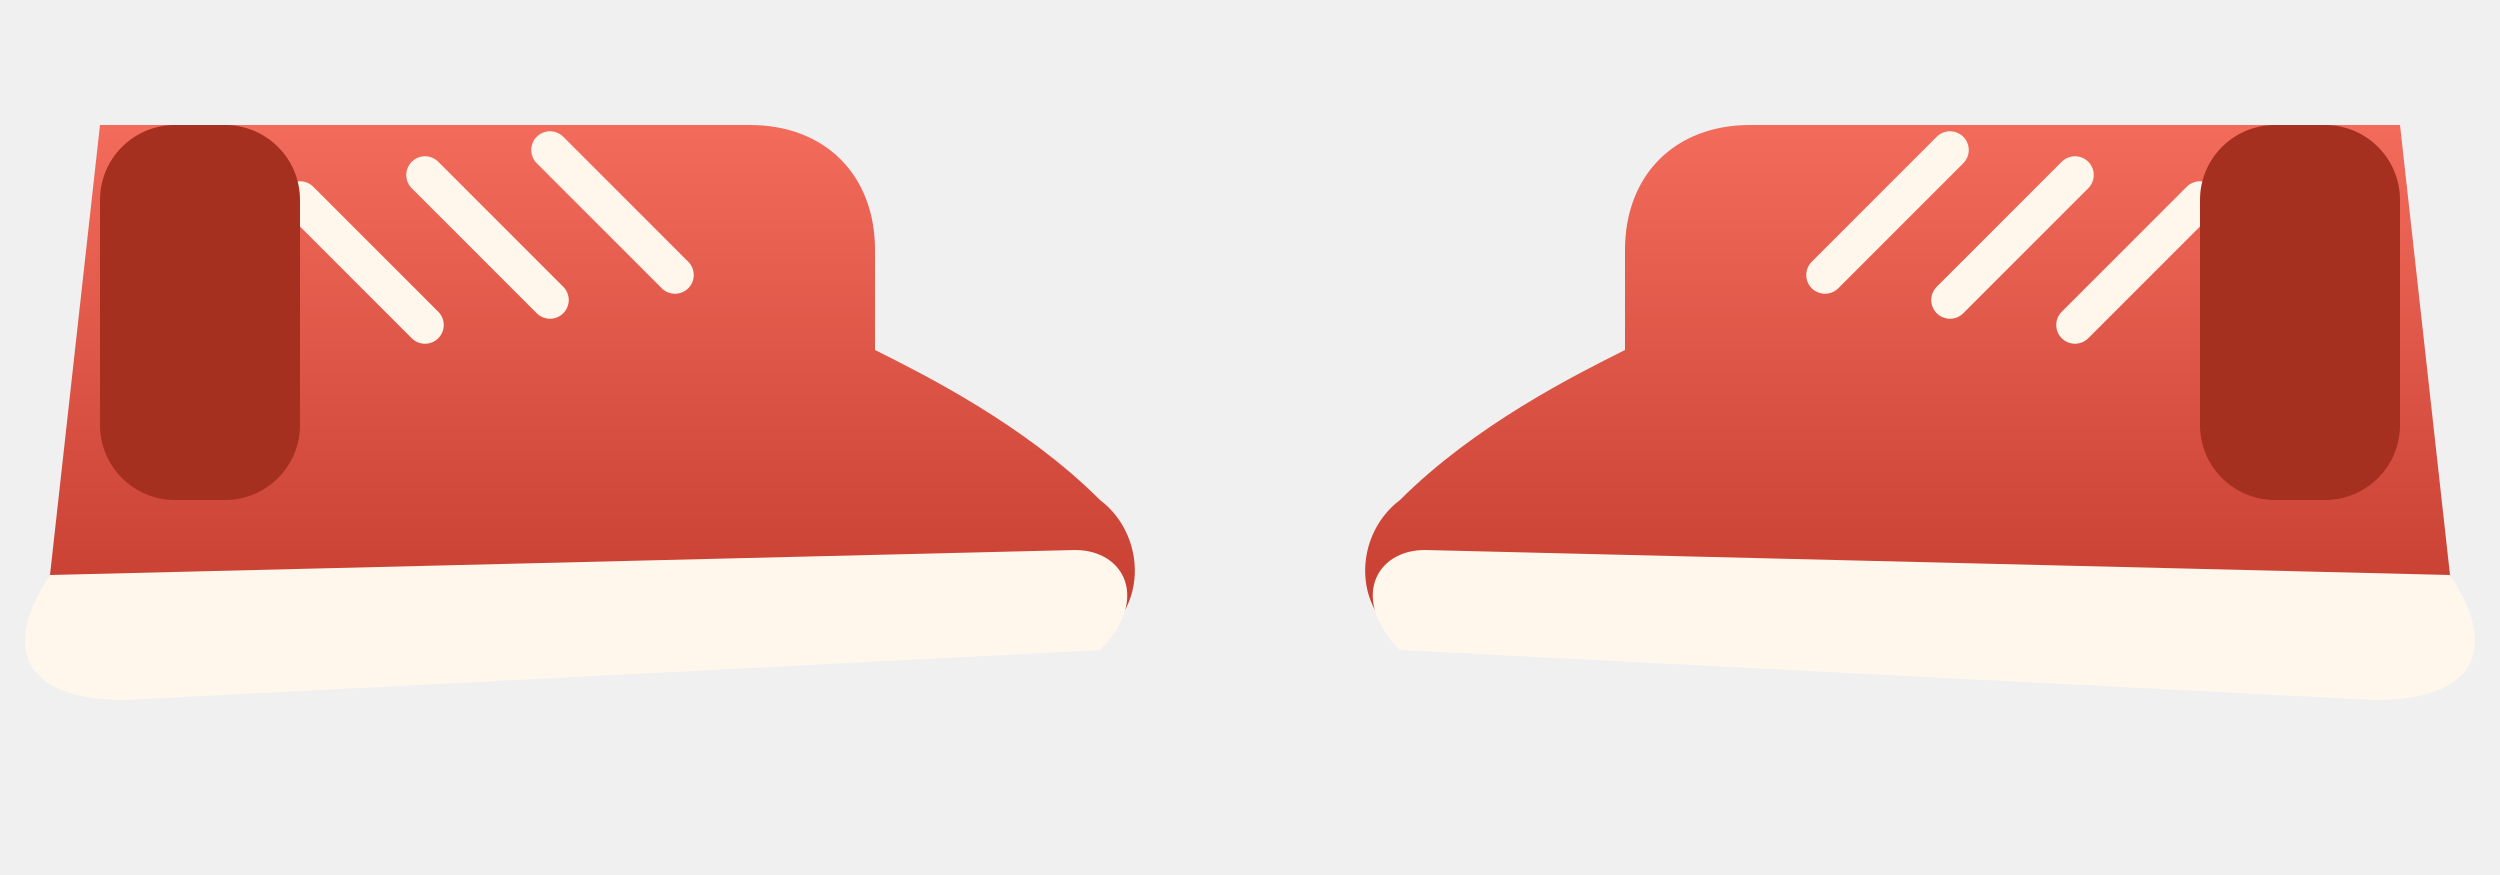
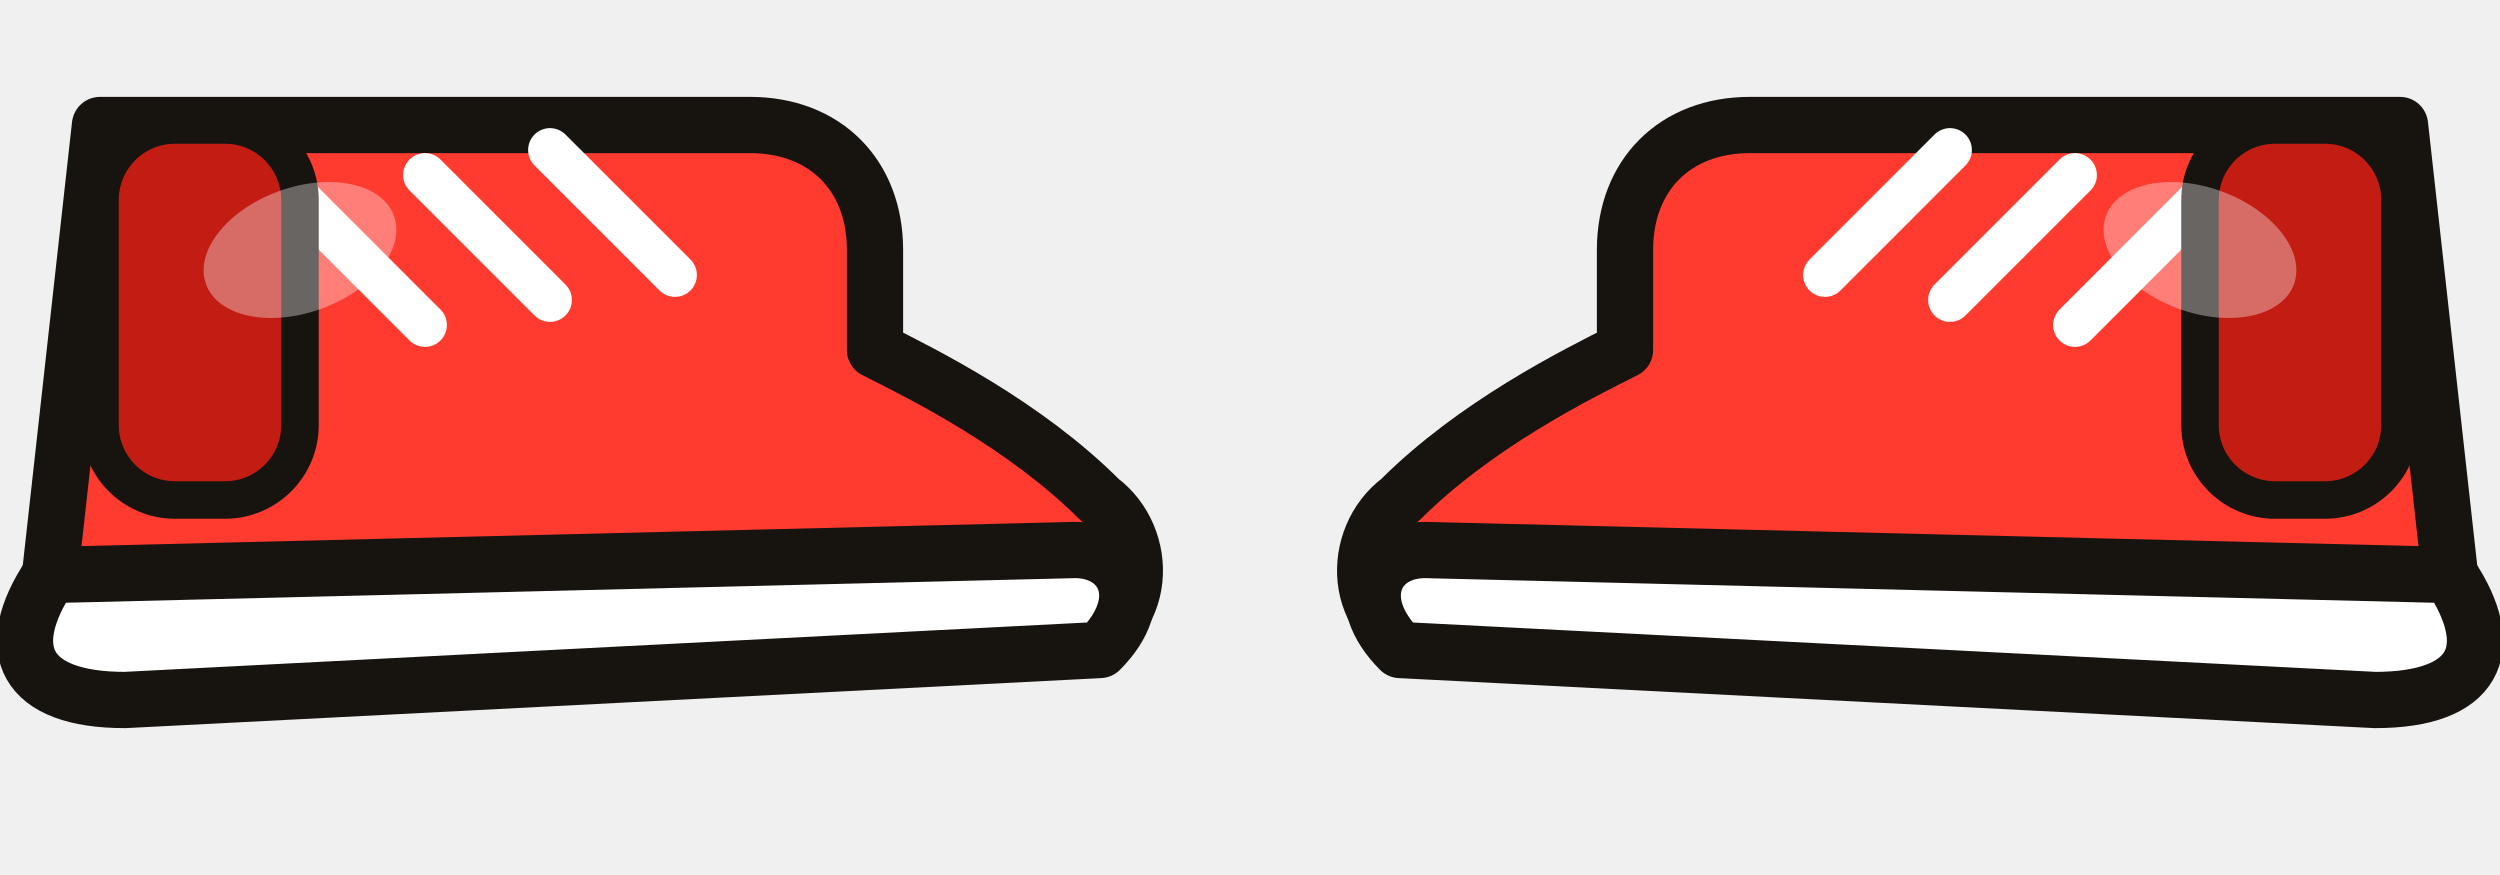
<svg xmlns="http://www.w3.org/2000/svg" viewBox="0 0 200 70">
-   <defs>
-     <linearGradient id="hiTopShoe" x1="0" y1="0" x2="0" y2="1">
-       <stop offset="0%" stop-color="#F26B5B" />
-       <stop offset="100%" stop-color="#C0392B" />
-     </linearGradient>
-   </defs>
  <g>
-     <path d="M 8 10 L 60 10 C 66 10 70 14 70 20 L 70 28 C 74 30 82 34 88 40 C 92 43 92 50 86 52 L 10 54 C 4 54 2 50 4 46 L 8 10 Z" fill="url(#hiTopShoe)" />
-     <path d="M 4 46 L 86 44 C 90 44 92 48 88 52 L 10 56 C 2 56 0 52 4 46 Z" fill="#FFF7EC" />
-     <path d="M 24 16 L 34 26 M 34 14 L 44 24 M 44 12 L 54 22" stroke="#FFF7EC" stroke-width="3" stroke-linecap="round" />
-     <circle cx="18" cy="14" r="3" fill="#FFF7EC" />
-     <rect x="8" y="10" width="16" height="30" rx="6" fill="#A5301F" />
+     <path d="M 8 10 L 60 10 C 66 10 70 14 70 20 L 70 28 C 74 30 82 34 88 40 C 92 43 92 50 86 52 L 10 54 C 4 54 2 50 4 46 L 8 10 Z" fill="#FF3B30" stroke="#17130F" stroke-width="4.5" stroke-linejoin="round" />
+     <path d="M 4 46 L 86 44 C 90 44 92 48 88 52 L 10 56 C 2 56 0 52 4 46 Z" fill="#FFFFFF" stroke="#17130F" stroke-width="4.5" stroke-linejoin="round" />
+     <path d="M 24 16 L 34 26 M 34 14 L 44 24 M 44 12 L 54 22" stroke="#FFFFFF" stroke-width="3.5" stroke-linecap="round" />
+     <circle cx="18" cy="14" r="3.5" fill="#FFFFFF" />
+     <rect x="8" y="10" width="16" height="30" rx="6" fill="#C21C13" stroke="#17130F" stroke-width="3" />
+     <ellipse cx="24" cy="20" rx="8" ry="5" fill="#FFFFFF" opacity="0.35" transform="rotate(-20 24 20)" />
  </g>
  <g transform="translate(200,0) scale(-1,1)">
-     <path d="M 8 10 L 60 10 C 66 10 70 14 70 20 L 70 28 C 74 30 82 34 88 40 C 92 43 92 50 86 52 L 10 54 C 4 54 2 50 4 46 L 8 10 Z" fill="url(#hiTopShoe)" />
-     <path d="M 4 46 L 86 44 C 90 44 92 48 88 52 L 10 56 C 2 56 0 52 4 46 Z" fill="#FFF7EC" />
-     <path d="M 24 16 L 34 26 M 34 14 L 44 24 M 44 12 L 54 22" stroke="#FFF7EC" stroke-width="3" stroke-linecap="round" />
-     <circle cx="18" cy="14" r="3" fill="#FFF7EC" />
-     <rect x="8" y="10" width="16" height="30" rx="6" fill="#A5301F" />
+     <path d="M 8 10 L 60 10 C 66 10 70 14 70 20 L 70 28 C 74 30 82 34 88 40 C 92 43 92 50 86 52 L 10 54 C 4 54 2 50 4 46 L 8 10 Z" fill="#FF3B30" stroke="#17130F" stroke-width="4.5" stroke-linejoin="round" />
+     <path d="M 4 46 L 86 44 C 90 44 92 48 88 52 L 10 56 C 2 56 0 52 4 46 Z" fill="#FFFFFF" stroke="#17130F" stroke-width="4.5" stroke-linejoin="round" />
+     <path d="M 24 16 L 34 26 M 34 14 L 44 24 M 44 12 L 54 22" stroke="#FFFFFF" stroke-width="3.5" stroke-linecap="round" />
+     <circle cx="18" cy="14" r="3.5" fill="#FFFFFF" />
+     <rect x="8" y="10" width="16" height="30" rx="6" fill="#C21C13" stroke="#17130F" stroke-width="3" />
+     <ellipse cx="24" cy="20" rx="8" ry="5" fill="#FFFFFF" opacity="0.35" transform="rotate(-20 24 20)" />
  </g>
</svg>
